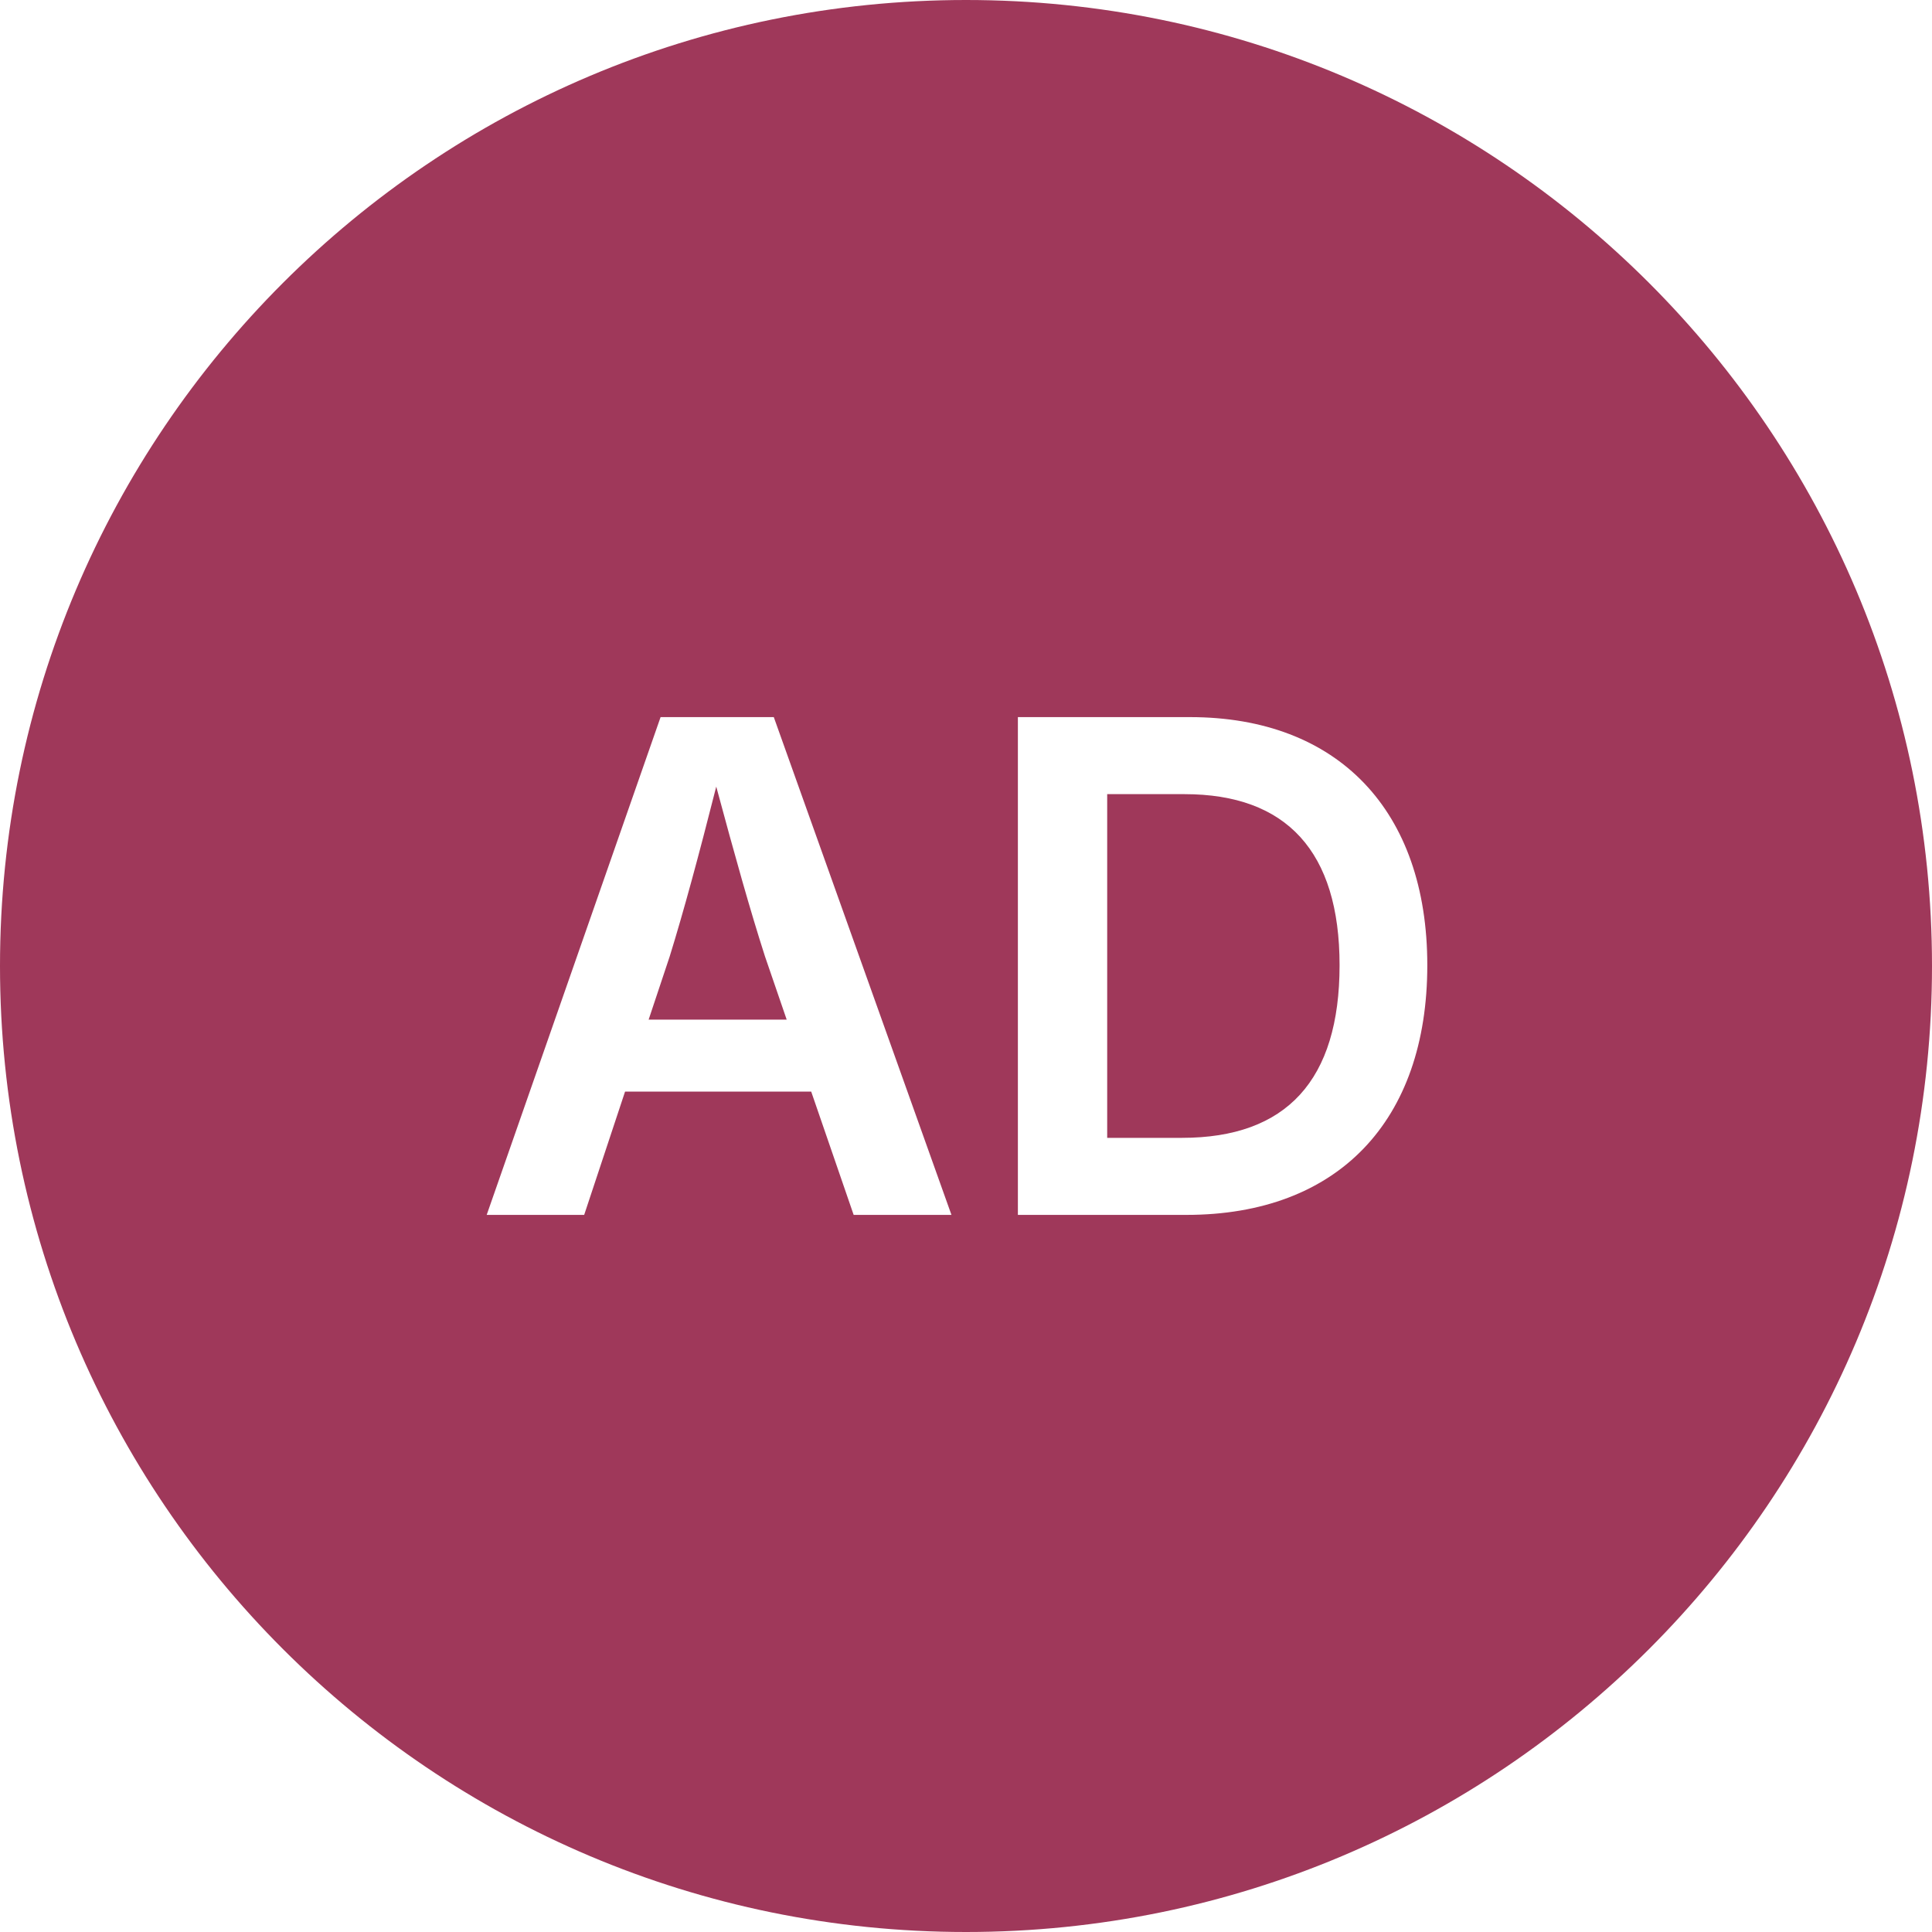
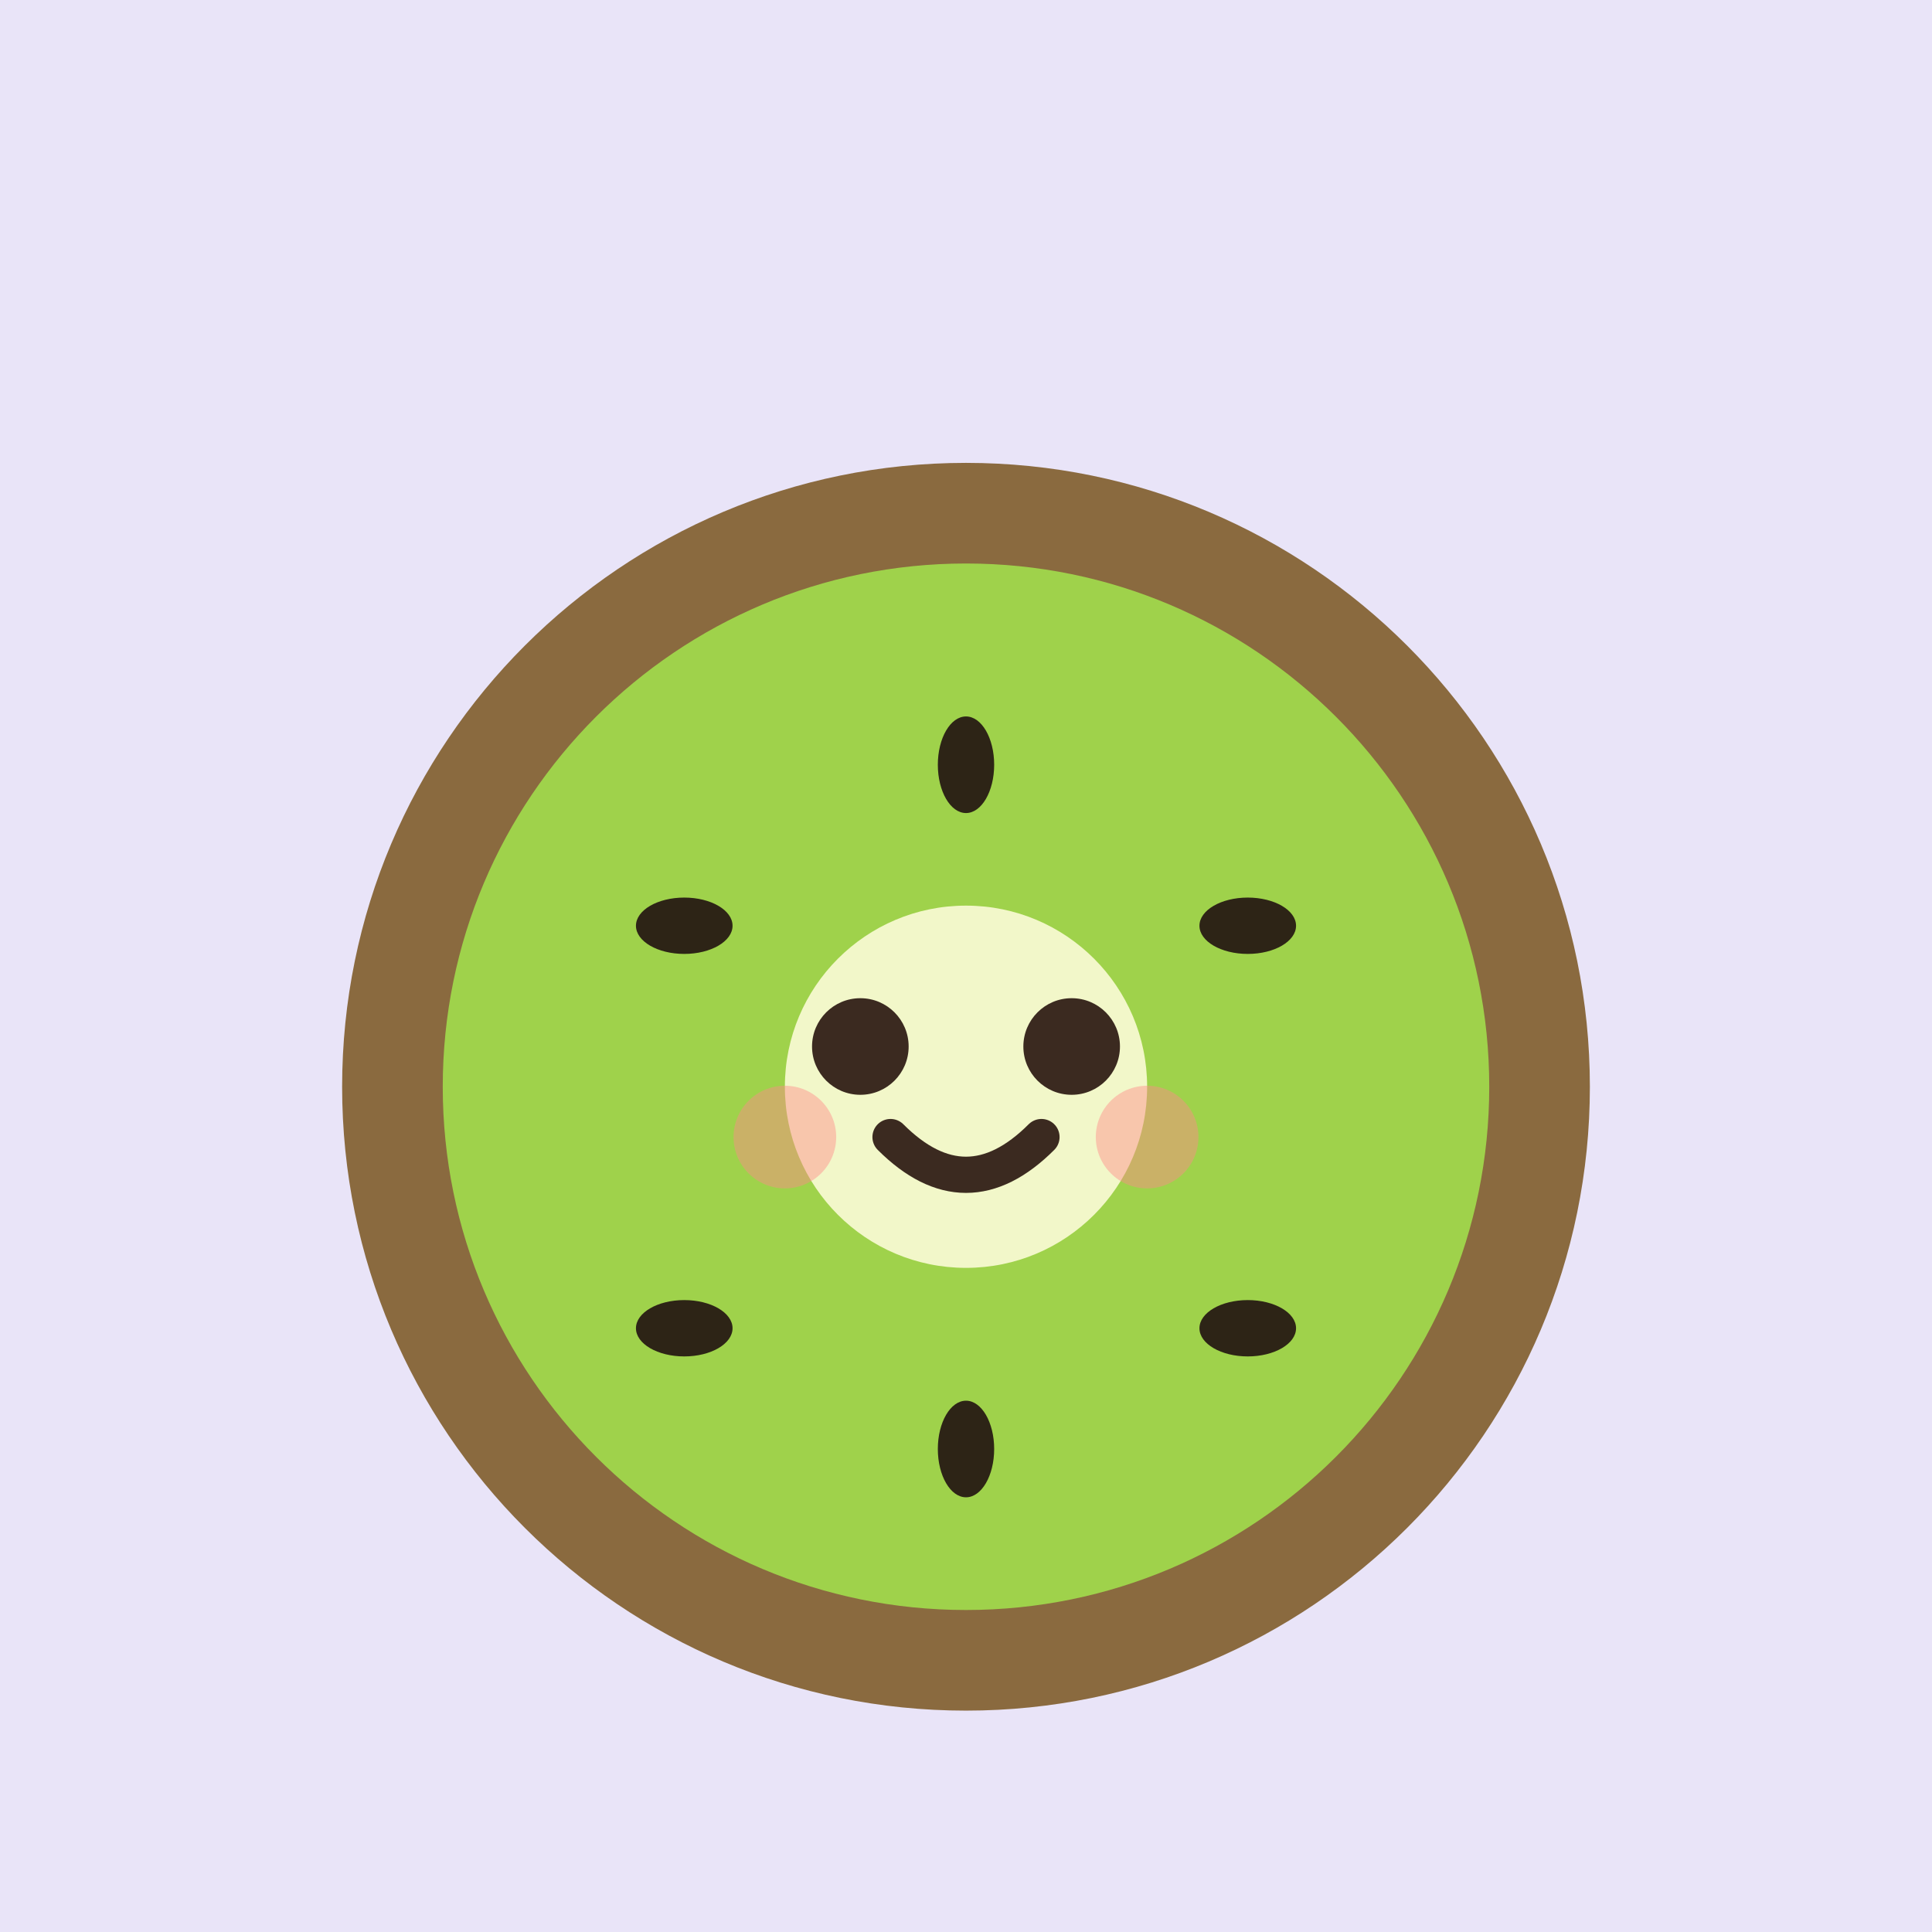
<svg xmlns="http://www.w3.org/2000/svg" viewBox="0 0 96 96" width="96" height="96" role="img" aria-label="Amara Diallo">
-   <circle cx="48" cy="48" r="48" fill="hsl(340 48% 42%)" />
-   <text x="48" y="48" text-anchor="middle" dominant-baseline="central" font-family="Inter, Arial, sans-serif" font-size="34" font-weight="600" fill="hsl(0 0% 100%)">AD</text>
+   <rect width="96" height="96" fill="#e9e4f8" />
+   <circle cx="48" cy="54" r="31" fill="#8a6a3f" />
+   <circle cx="48" cy="54" r="26" fill="#9fd24b" />
+   <circle cx="48" cy="54" r="9" fill="#f2f7c9" />
+   <g fill="#2d2416">
+     <ellipse cx="48" cy="38" rx="1.4" ry="2.4" />
+     <ellipse cx="34" cy="46" rx="2.4" ry="1.4" />
+     <ellipse cx="62" cy="46" rx="2.4" ry="1.4" />
+     <ellipse cx="34" cy="66" rx="2.4" ry="1.4" />
+     <ellipse cx="62" cy="66" rx="2.4" ry="1.4" />
+     <ellipse cx="48" cy="72" rx="1.4" ry="2.4" />
+   </g>
+   <circle cx="42.75" cy="52" r="2.4" fill="#3b2a20" />
+   <circle cx="53.25" cy="52" r="2.4" fill="#3b2a20" />
+   <circle cx="39" cy="56.5" r="2.55" fill="#ff8a8a" opacity="0.45" />
+   <circle cx="57" cy="56.5" r="2.55" fill="#ff8a8a" opacity="0.45" />
+   <path d="M44.25 56.5 Q48 60.25 51.75 56.5" fill="none" stroke="#3b2a20" stroke-width="1.8" stroke-linecap="round" />
</svg>
